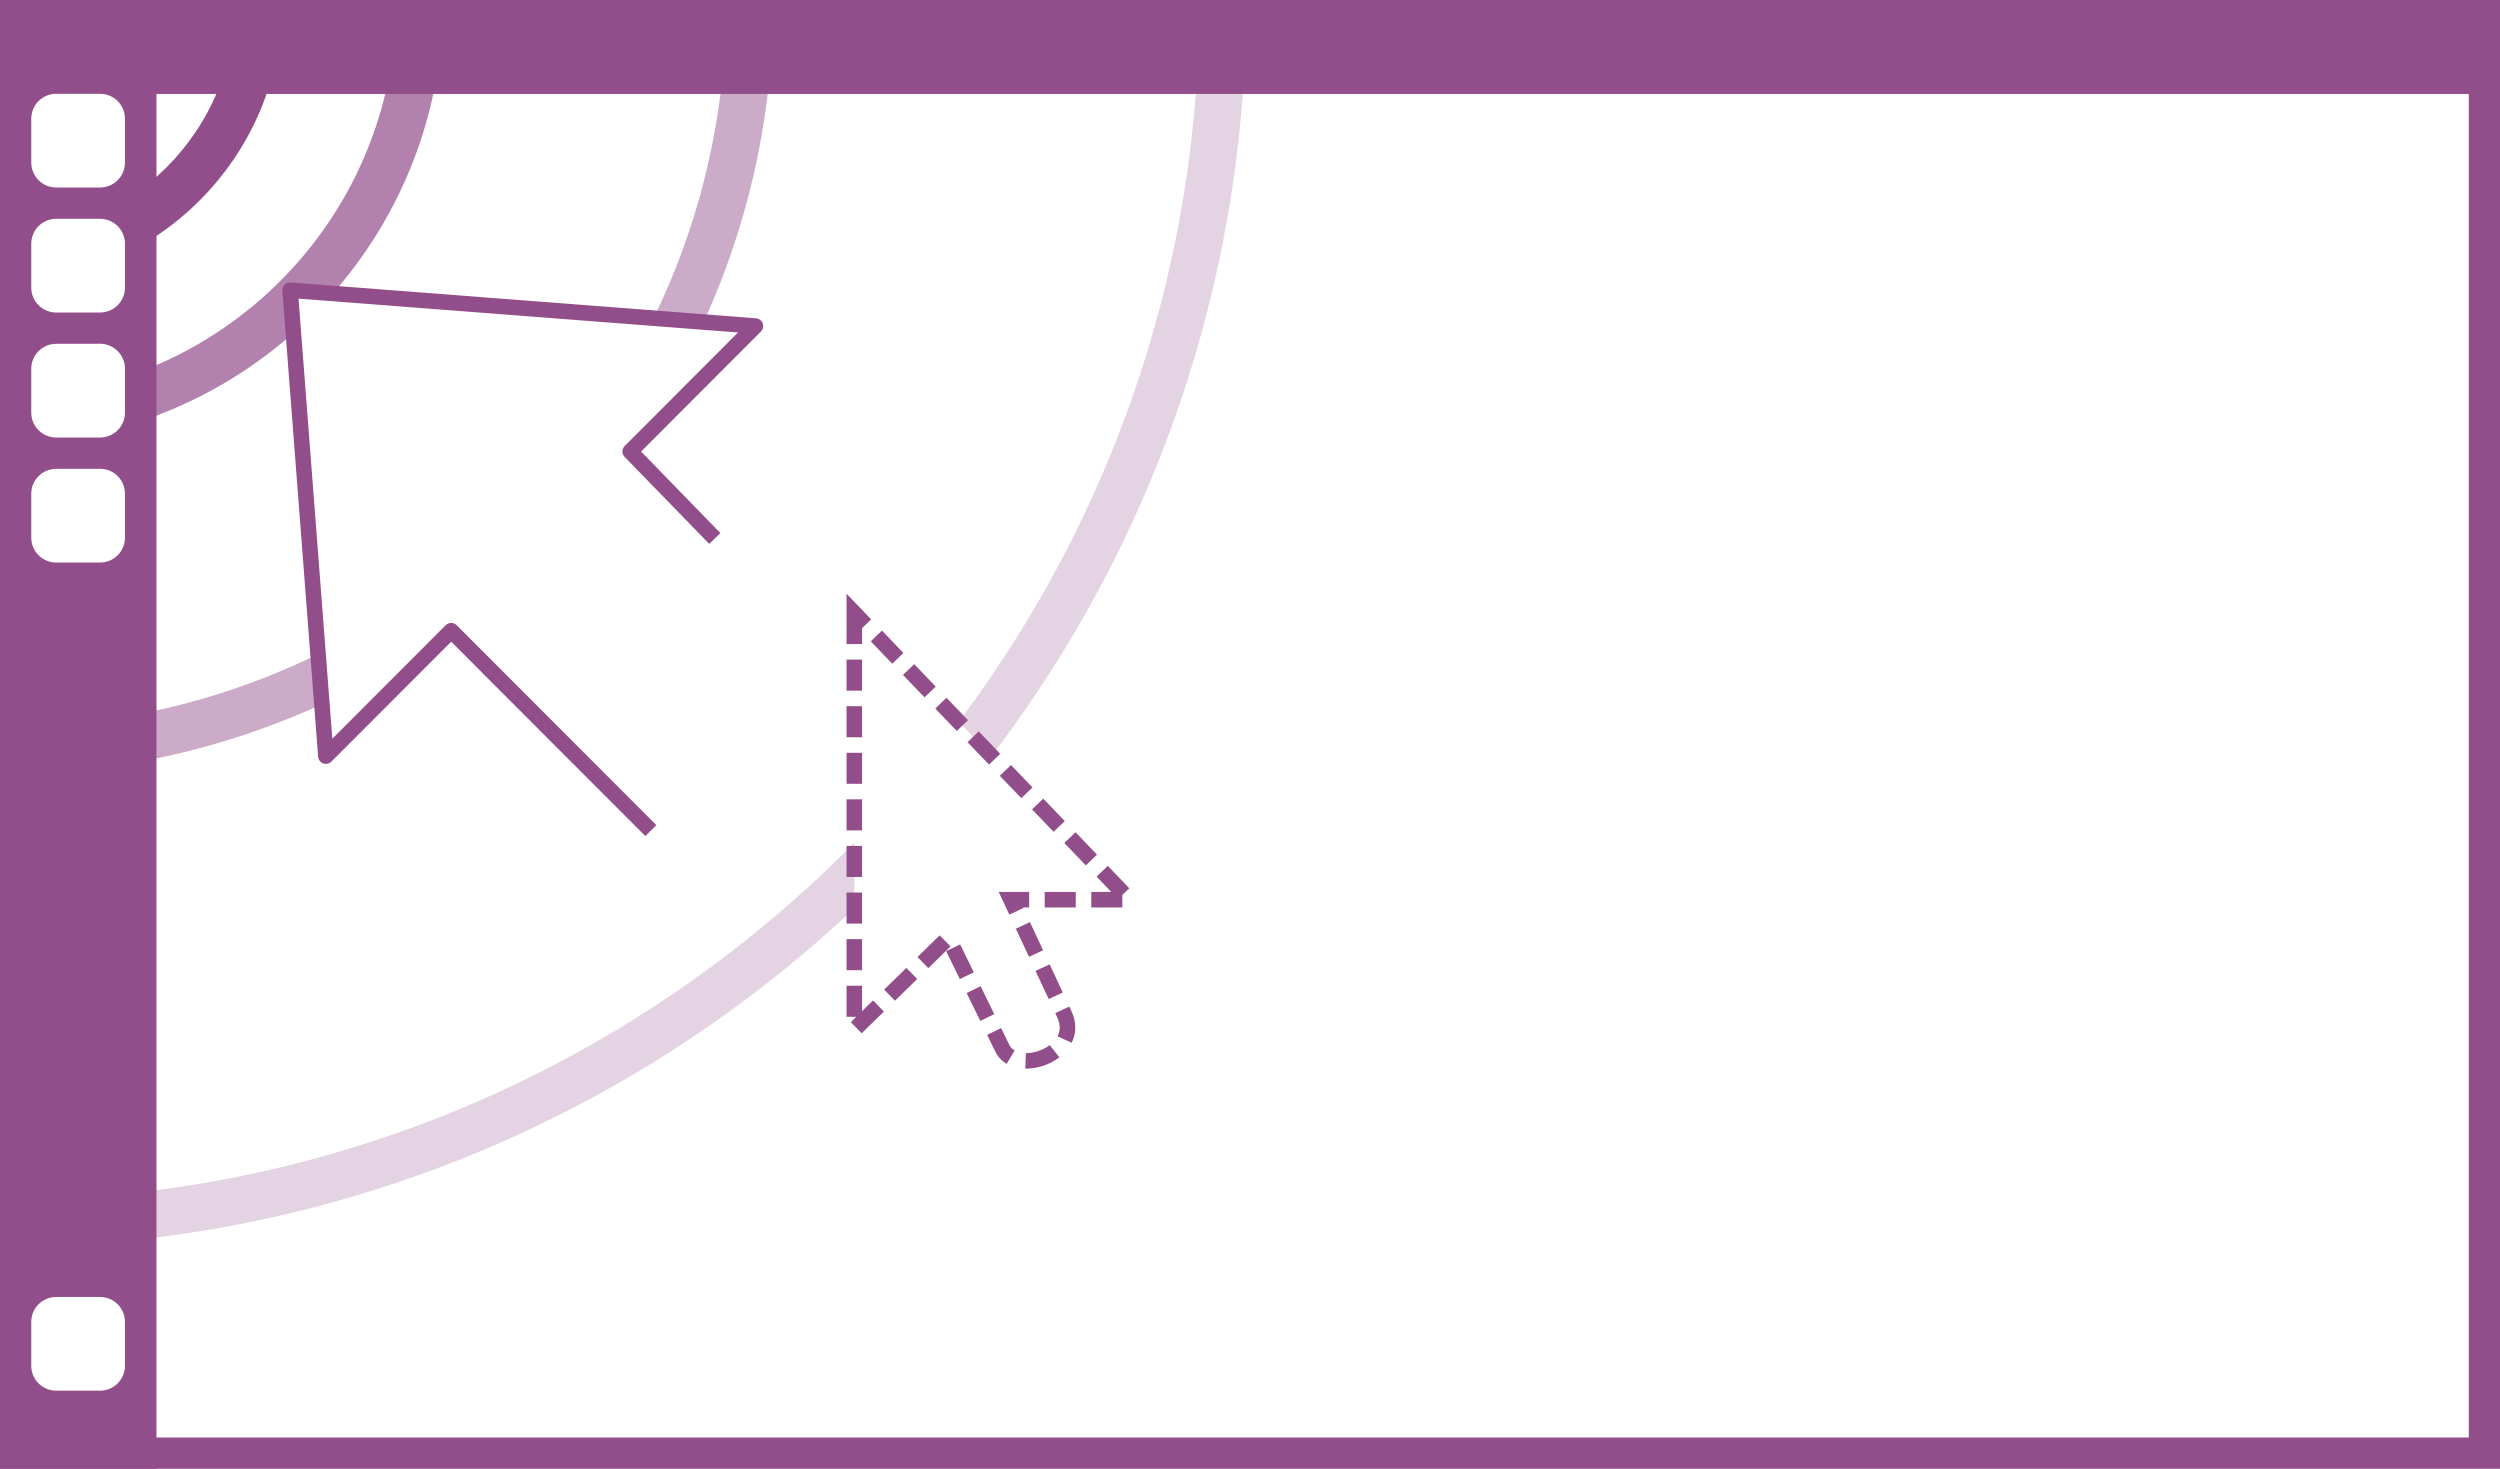
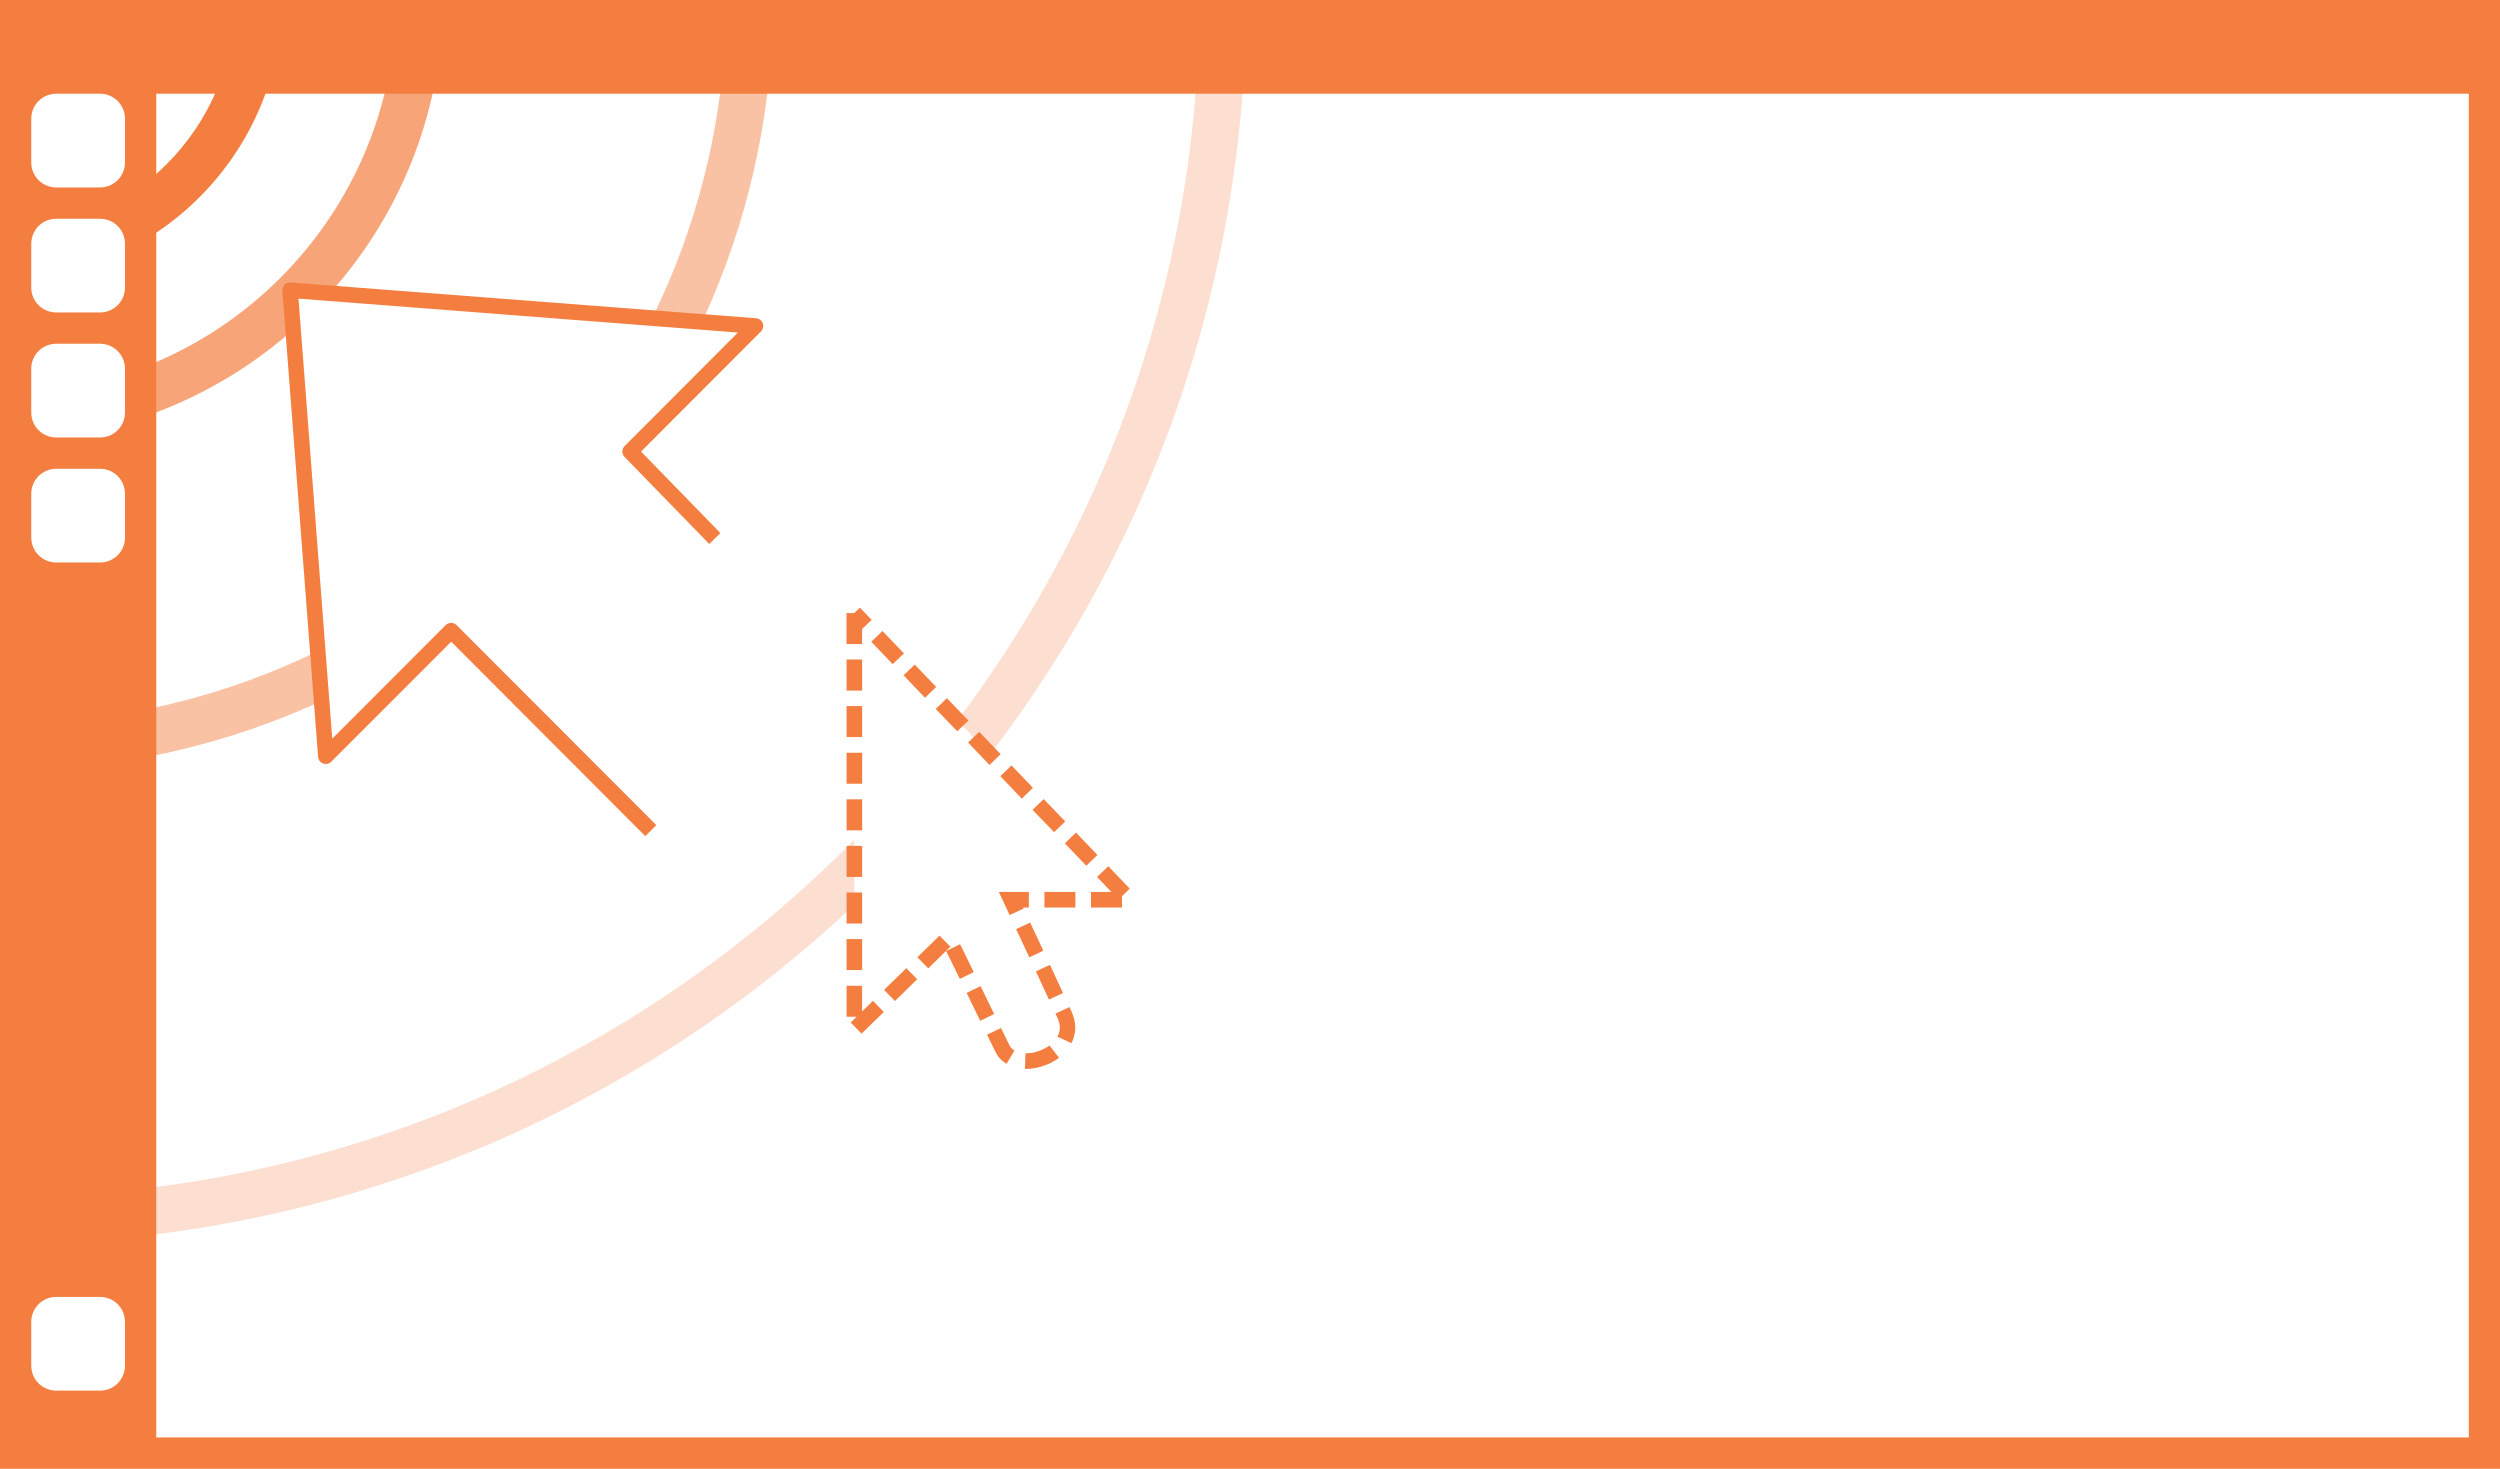
- <svg xmlns="http://www.w3.org/2000/svg" width="160" height="94" viewBox="0 0 42.333 24.871" version="1.1" id="svg31">
-   <defs id="defs5">
-     <clipPath id="a" clipPathUnits="userSpaceOnUse">
-       <path style="opacity:1;vector-effect:none;fill:#3584e4;fill-opacity:1;stroke:none;stroke-width:1;stroke-linecap:butt;stroke-linejoin:miter;stroke-miterlimit:4;stroke-dasharray:none;stroke-dashoffset:0;stroke-opacity:1;marker:none;marker-start:none;marker-mid:none;marker-end:none;paint-order:normal" d="M316-4731.007h162v95H316z" id="path2" />
+ <svg xmlns="http://www.w3.org/2000/svg" width="160" height="94" version="1.1" viewBox="0 0 42.333 24.871">
+   <defs>
+     <clipPath id="a">
+       <path d="m316-4731h162v95h-162z" fill="#3584e4" style="paint-order:normal" />
    </clipPath>
  </defs>
-   <g style="display:inline" id="g11" />
-   <rect style="fill:#924d8b;fill-opacity:1;stroke:none;stroke-width:0.287;stroke-opacity:1" id="rect4752" width="42.334" height="24.871" x="-0" y="-3.5527137e-15" ry="0" />
-   <rect style="fill:#ffffff;fill-opacity:1;stroke:none;stroke-width:0.398;stroke-opacity:1" id="rect5232" width="39.159" height="22.754" x="2.646" y="1.588" />
-   <g transform="matrix(0.6922725,-0.6922685,0.6922725,0.6922685,-224.9219,-205.0157)" id="g4632" style="fill:#ffffff;stroke-width:0.29" />
-   <g clip-path="url(#a)" transform="matrix(.26458 0 0 .26458 -83.608 1251.746)" style="display:inline" id="g21">
-     <circle style="opacity:0.249;vector-effect:none;fill:none;fill-opacity:1;stroke:#924d8b;stroke-width:3;stroke-linecap:butt;stroke-linejoin:miter;stroke-miterlimit:4;stroke-dasharray:none;stroke-dashoffset:0;stroke-opacity:1;marker:none;marker-start:none;marker-mid:none;marker-end:none;paint-order:normal" cx="316" cy="-4731.007" r="78.261" id="circle13" />
-     <circle r="47.992" cy="-4731.007" cx="316" style="opacity:0.474;vector-effect:none;fill:none;fill-opacity:1;stroke:#924d8b;stroke-width:3;stroke-linecap:butt;stroke-linejoin:miter;stroke-miterlimit:4;stroke-dasharray:none;stroke-dashoffset:0;stroke-opacity:1;marker:none;marker-start:none;marker-mid:none;marker-end:none;paint-order:normal" id="circle15" />
-     <circle style="opacity:0.705;vector-effect:none;fill:none;fill-opacity:1;stroke:#924d8b;stroke-width:3;stroke-linecap:butt;stroke-linejoin:miter;stroke-miterlimit:4;stroke-dasharray:none;stroke-dashoffset:0;stroke-opacity:1;marker:none;marker-start:none;marker-mid:none;marker-end:none;paint-order:normal" cx="316" cy="-4731.007" r="26.859" id="circle17" />
-     <circle r="16.568" cy="-4731.007" cx="316" style="opacity:1;vector-effect:none;fill:none;fill-opacity:1;stroke:#924d8b;stroke-width:3;stroke-linecap:butt;stroke-linejoin:miter;stroke-miterlimit:4;stroke-dasharray:none;stroke-dashoffset:0;stroke-opacity:1;marker:none;marker-start:none;marker-mid:none;marker-end:none;paint-order:normal" id="circle19" />
+   <path transform="matrix(.26459 0 0 .26459 -.00030851 0)" d="m0 0v94h160v-94h-160z" fill="#f37e40" />
+   <path d="m2.646 1.587h39.159v22.754h-39.159z" fill="#fff" stroke-width=".398" />
+   <g transform="matrix(.26458 0 0 .26458 -83.608 1251.7)" clip-path="url(#a)" fill="#f37e40" stroke-width="1">
+     <path transform="translate(316 -4731.1)" d="m76.756 0c1.6e-5 0.02 0.002 0.04 0.002 0.061 0 42.41-34.348 76.759-76.758 76.76v3c44.031-0.001 79.758-35.728 79.758-79.76 0-0.02-0.002-0.04-0.002-0.061h-3z" color="#000000" opacity=".249" style="-inkscape-stroke:none" />
+     <path transform="translate(316 -4731.1)" d="m46.488 0c2.6e-5 0.02 0.002 0.04 0.002 0.061 0 25.693-20.797 46.489-46.49 46.49v3c27.314-0.001 49.49-22.176 49.49-49.49 0-0.02-0.002-0.04-0.002-0.061h-3z" color="#000000" opacity=".474" style="-inkscape-stroke:none" />
+     <path transform="translate(316 -4731.1)" d="m25.357 0c4.7e-5 0.02 0 0.04 0 0.061 0 14.022-11.335 25.358-25.357 25.359v3c15.643-0.001 28.357-12.716 28.357-28.359 0-0.02 4.2e-5 -0.04 0-0.061h-3z" color="#000000" opacity=".705" style="-inkscape-stroke:none" />
+     <path transform="translate(316 -4731.1)" d="m15.064 0c8e-5 0.02 0.002 0.04 0.002 0.061 0 8.339-6.728 15.067-15.066 15.068v3c9.96-0.001 18.066-8.108 18.066-18.068 0-0.02-0.002-0.04-0.002-0.061h-3z" color="#000000" style="-inkscape-stroke:none" />
  </g>
-   <g style="display:inline" id="g29">
-     <path style="color:#000000;display:inline;overflow:visible;visibility:visible;fill:#ffffff;stroke:#924d8b;stroke-width:0.263;stroke-linecap:square;stroke-linejoin:round;stroke-miterlimit:4;stroke-dashoffset:0.95;stroke-opacity:1;marker:none;enable-background:accumulate" d="M 12.012,9.024 10.671,7.645 12.792,5.521 4.912,4.914 5.518,12.804 7.64,10.68 10.928,13.972" id="path23" />
-     <g style="display:inline" id="g27">
-       <path style="color:#000000;display:block;overflow:visible;visibility:visible;fill:#ffffff;fill-opacity:1;fill-rule:nonzero;stroke:#924d8b;stroke-width:0.263;stroke-linecap:butt;stroke-linejoin:miter;stroke-miterlimit:10;stroke-dasharray:0.526, 0.263;stroke-dashoffset:0;stroke-opacity:1;marker:none;enable-background:accumulate" d="m 14.466,10.38 v 7.055 l 1.591,-1.555 0.91,1.859 c 0.223,0.503 1.38,0.099 1.051,-0.574 l -0.9,-1.93 h 2.008 z" id="path25" />
-     </g>
+   <g stroke-dashoffset=".95" stroke-linecap="square" stroke-linejoin="round">
+     <path d="m12.012 9.024-1.342-1.379 2.122-2.124-7.881-0.607 0.606 7.89 2.122-2.124 3.288 3.292" color="#000000" fill="#fff" stroke-width=".263" style="-inkscape-stroke:none" />
+     <path d="m4.922 4.783a0.131 0.131 0 0 0-0.141 0.141l0.605 7.891a0.131 0.131 0 0 0 0.225 0.082l2.029-2.031 3.193 3.199 0.094 0.094 0.186-0.186-0.092-0.094-3.289-3.293a0.131 0.131 0 0 0-0.186 0l-1.92 1.922-0.572-7.451 7.441 0.574-1.918 1.922a0.131 0.131 0 0 0-2e-3 0.184l1.342 1.379 0.092 0.096 0.188-0.184-0.09-0.096-1.252-1.285 2.029-2.033a0.131 0.131 0 0 0-0.082-0.225z" color="#000000" fill="#f37e40" style="-inkscape-stroke:none" />
  </g>
-   <rect style="fill:#924d8b;fill-opacity:1;stroke:none;stroke-width:0.263;stroke-opacity:1" id="rect5358" width="2.646" height="24.871" x="-0" y="-3.5527137e-15" />
-   <rect style="fill:#924d8b;fill-rule:evenodd;stroke-width:0.407;fill-opacity:1" id="rect1342" width="39.159" height="1.588" x="2.646" y="0" />
-   <path id="rect2863-36-3" style="fill:#ffffff;fill-opacity:1;stroke-width:0.099" d="m 0.952,1.588 c -0.235,0 -0.423,0.189 -0.423,0.423 v 0.741 c 0,0.235 0.189,0.423 0.423,0.423 H 1.693 c 0.235,0 0.423,-0.189 0.423,-0.423 v -0.741 c 0,-0.235 -0.189,-0.423 -0.423,-0.423 z m 0,2.117 c -0.235,0 -0.423,0.189 -0.423,0.423 v 0.741 c 0,0.235 0.189,0.423 0.423,0.423 H 1.693 c 0.235,0 0.423,-0.189 0.423,-0.423 v -0.741 c 0,-0.235 -0.189,-0.423 -0.423,-0.423 z m 0,2.117 c -0.235,0 -0.423,0.189 -0.423,0.423 v 0.741 c 0,0.235 0.189,0.423 0.423,0.423 H 1.693 c 0.235,0 0.423,-0.189 0.423,-0.423 V 6.244 c 0,-0.235 -0.189,-0.423 -0.423,-0.423 z m 0,2.117 c -0.235,0 -0.423,0.189 -0.423,0.423 v 0.741 c 0,0.235 0.189,0.423 0.423,0.423 H 1.693 c 0.235,0 0.423,-0.189 0.423,-0.423 V 8.361 c 0,-0.235 -0.189,-0.423 -0.423,-0.423 z m 0,14.023 c -0.235,0 -0.423,0.189 -0.423,0.423 v 0.741 c 0,0.235 0.189,0.423 0.423,0.423 H 1.693 c 0.235,0 0.423,-0.189 0.423,-0.423 v -0.741 c 0,-0.235 -0.189,-0.423 -0.423,-0.423 z" />
+   <g stroke-dasharray="0.526, 0.263" stroke-miterlimit="10">
+     <path d="m14.466 10.38v7.055l1.591-1.555 0.91 1.859c0.223 0.503 1.38 0.099 1.051-0.574l-0.9-1.93h2.008z" color="#000000" display="block" fill="#fff" stroke-width=".263" style="-inkscape-stroke:none" />
+     <path d="m14.561 10.289-0.096 0.092h-0.131v0.525h0.264v-0.254l0.162-0.156zm0.381 0.396-0.189 0.182 0.363 0.379 0.191-0.182zm-0.607 0.482v0.527h0.264v-0.527zm1.154 0.086-0.189 0.182 0.363 0.381 0.189-0.184zm0.545 0.57-0.189 0.182 0.365 0.379 0.189-0.182zm-1.699 0.133v0.525h0.264v-0.525zm2.246 0.436-0.189 0.182 0.363 0.379 0.189-0.182zm-2.246 0.354v0.525h0.264v-0.525zm2.793 0.215-0.189 0.182 0.363 0.381 0.189-0.184zm0.545 0.57-0.189 0.182 0.365 0.379 0.189-0.182zm-3.338 0.004v0.525h0.264v-0.525zm3.885 0.564-0.189 0.182 0.363 0.379 0.189-0.182zm-3.885 0.225v0.525h0.264v-0.525zm4.432 0.344-0.191 0.182 0.244 0.254h-0.346v0.264h0.525v-0.193l0.131-0.127zm-1.853 0.436 0.182 0.391 0.238-0.111-0.008-0.016h0.096v-0.264zm0.771 0v0.264h0.525v-0.264zm-3.35 0.008v0.527h0.264v-0.527zm3.109 0.51-0.238 0.111 0.223 0.477 0.238-0.111zm-1.535 0.221-0.375 0.367 0.184 0.188 0.375-0.367zm-1.574 0.059v0.525h0.264v-0.525zm1.922 0.086-0.236 0.117 0.232 0.471 0.236-0.115zm1.522 0.35-0.238 0.111 0.221 0.477 0.238-0.111zm-2.432 0.057-0.377 0.367 0.184 0.189 0.377-0.369zm-1.012 0.297v0.525h0.17l-0.1 0.098 0.184 0.188 0.377-0.367-0.184-0.189-0.184 0.18v-0.434zm2.269 0.006-0.236 0.115 0.23 0.473 0.236-0.115zm1.506 0.355-0.238 0.111 0.027 0.057 0.023 0.053 0.014 0.047 0.008 0.043 2e-3 0.041-0.004 0.039-0.006 0.037-0.012 0.035-0.018 0.039 0.238 0.109 0.023-0.053 0.021-0.066 0.014-0.068 0.006-0.07-0.004-0.072-0.014-0.074-0.023-0.076-0.029-0.07zm-1.16 0.354-0.236 0.115 0.137 0.279 0.029 0.055 0.039 0.055 0.047 0.047 0.051 0.039 0.027 0.018 0.135-0.227-0.014-0.008-0.023-0.018-0.021-0.021-0.018-0.025-0.018-0.033zm0.822 0.297-0.004 2e-3 -0.037 0.025-0.041 0.023-0.043 0.02-0.045 0.02-0.045 0.014-0.045 0.012-0.047 0.01-0.045 0.004-0.045 2e-3h-0.01l-0.01 0.262 0.021 2e-3 0.062-2e-3 0.064-0.008 0.064-0.012 0.062-0.016 0.061-0.021 0.062-0.023 0.059-0.029 0.057-0.033 0.055-0.035 0.01-0.01z" color="#000000" display="block" fill="#f37e40" style="-inkscape-stroke:none" />
+   </g>
+   <path d="m0.952 1.587c-0.235 0-0.423 0.189-0.423 0.423v0.741c0 0.235 0.189 0.423 0.423 0.423h0.741c0.235 0 0.423-0.189 0.423-0.423v-0.741c0-0.235-0.189-0.423-0.423-0.423zm0 2.117c-0.235 0-0.423 0.189-0.423 0.423v0.741c0 0.235 0.189 0.423 0.423 0.423h0.741c0.235 0 0.423-0.189 0.423-0.423v-0.741c0-0.235-0.189-0.423-0.423-0.423zm0 2.117c-0.235 0-0.423 0.189-0.423 0.423v0.741c0 0.235 0.189 0.423 0.423 0.423h0.741c0.235 0 0.423-0.189 0.423-0.423v-0.741c0-0.235-0.189-0.423-0.423-0.423zm0 2.117c-0.235 0-0.423 0.189-0.423 0.423v0.741c0 0.235 0.189 0.423 0.423 0.423h0.741c0.235 0 0.423-0.189 0.423-0.423v-0.741c0-0.235-0.189-0.423-0.423-0.423zm0 14.023c-0.235 0-0.423 0.189-0.423 0.423v0.741c0 0.235 0.189 0.423 0.423 0.423h0.741c0.235 0 0.423-0.189 0.423-0.423v-0.741c0-0.235-0.189-0.423-0.423-0.423z" fill="#fff" stroke-width=".099" />
</svg>
